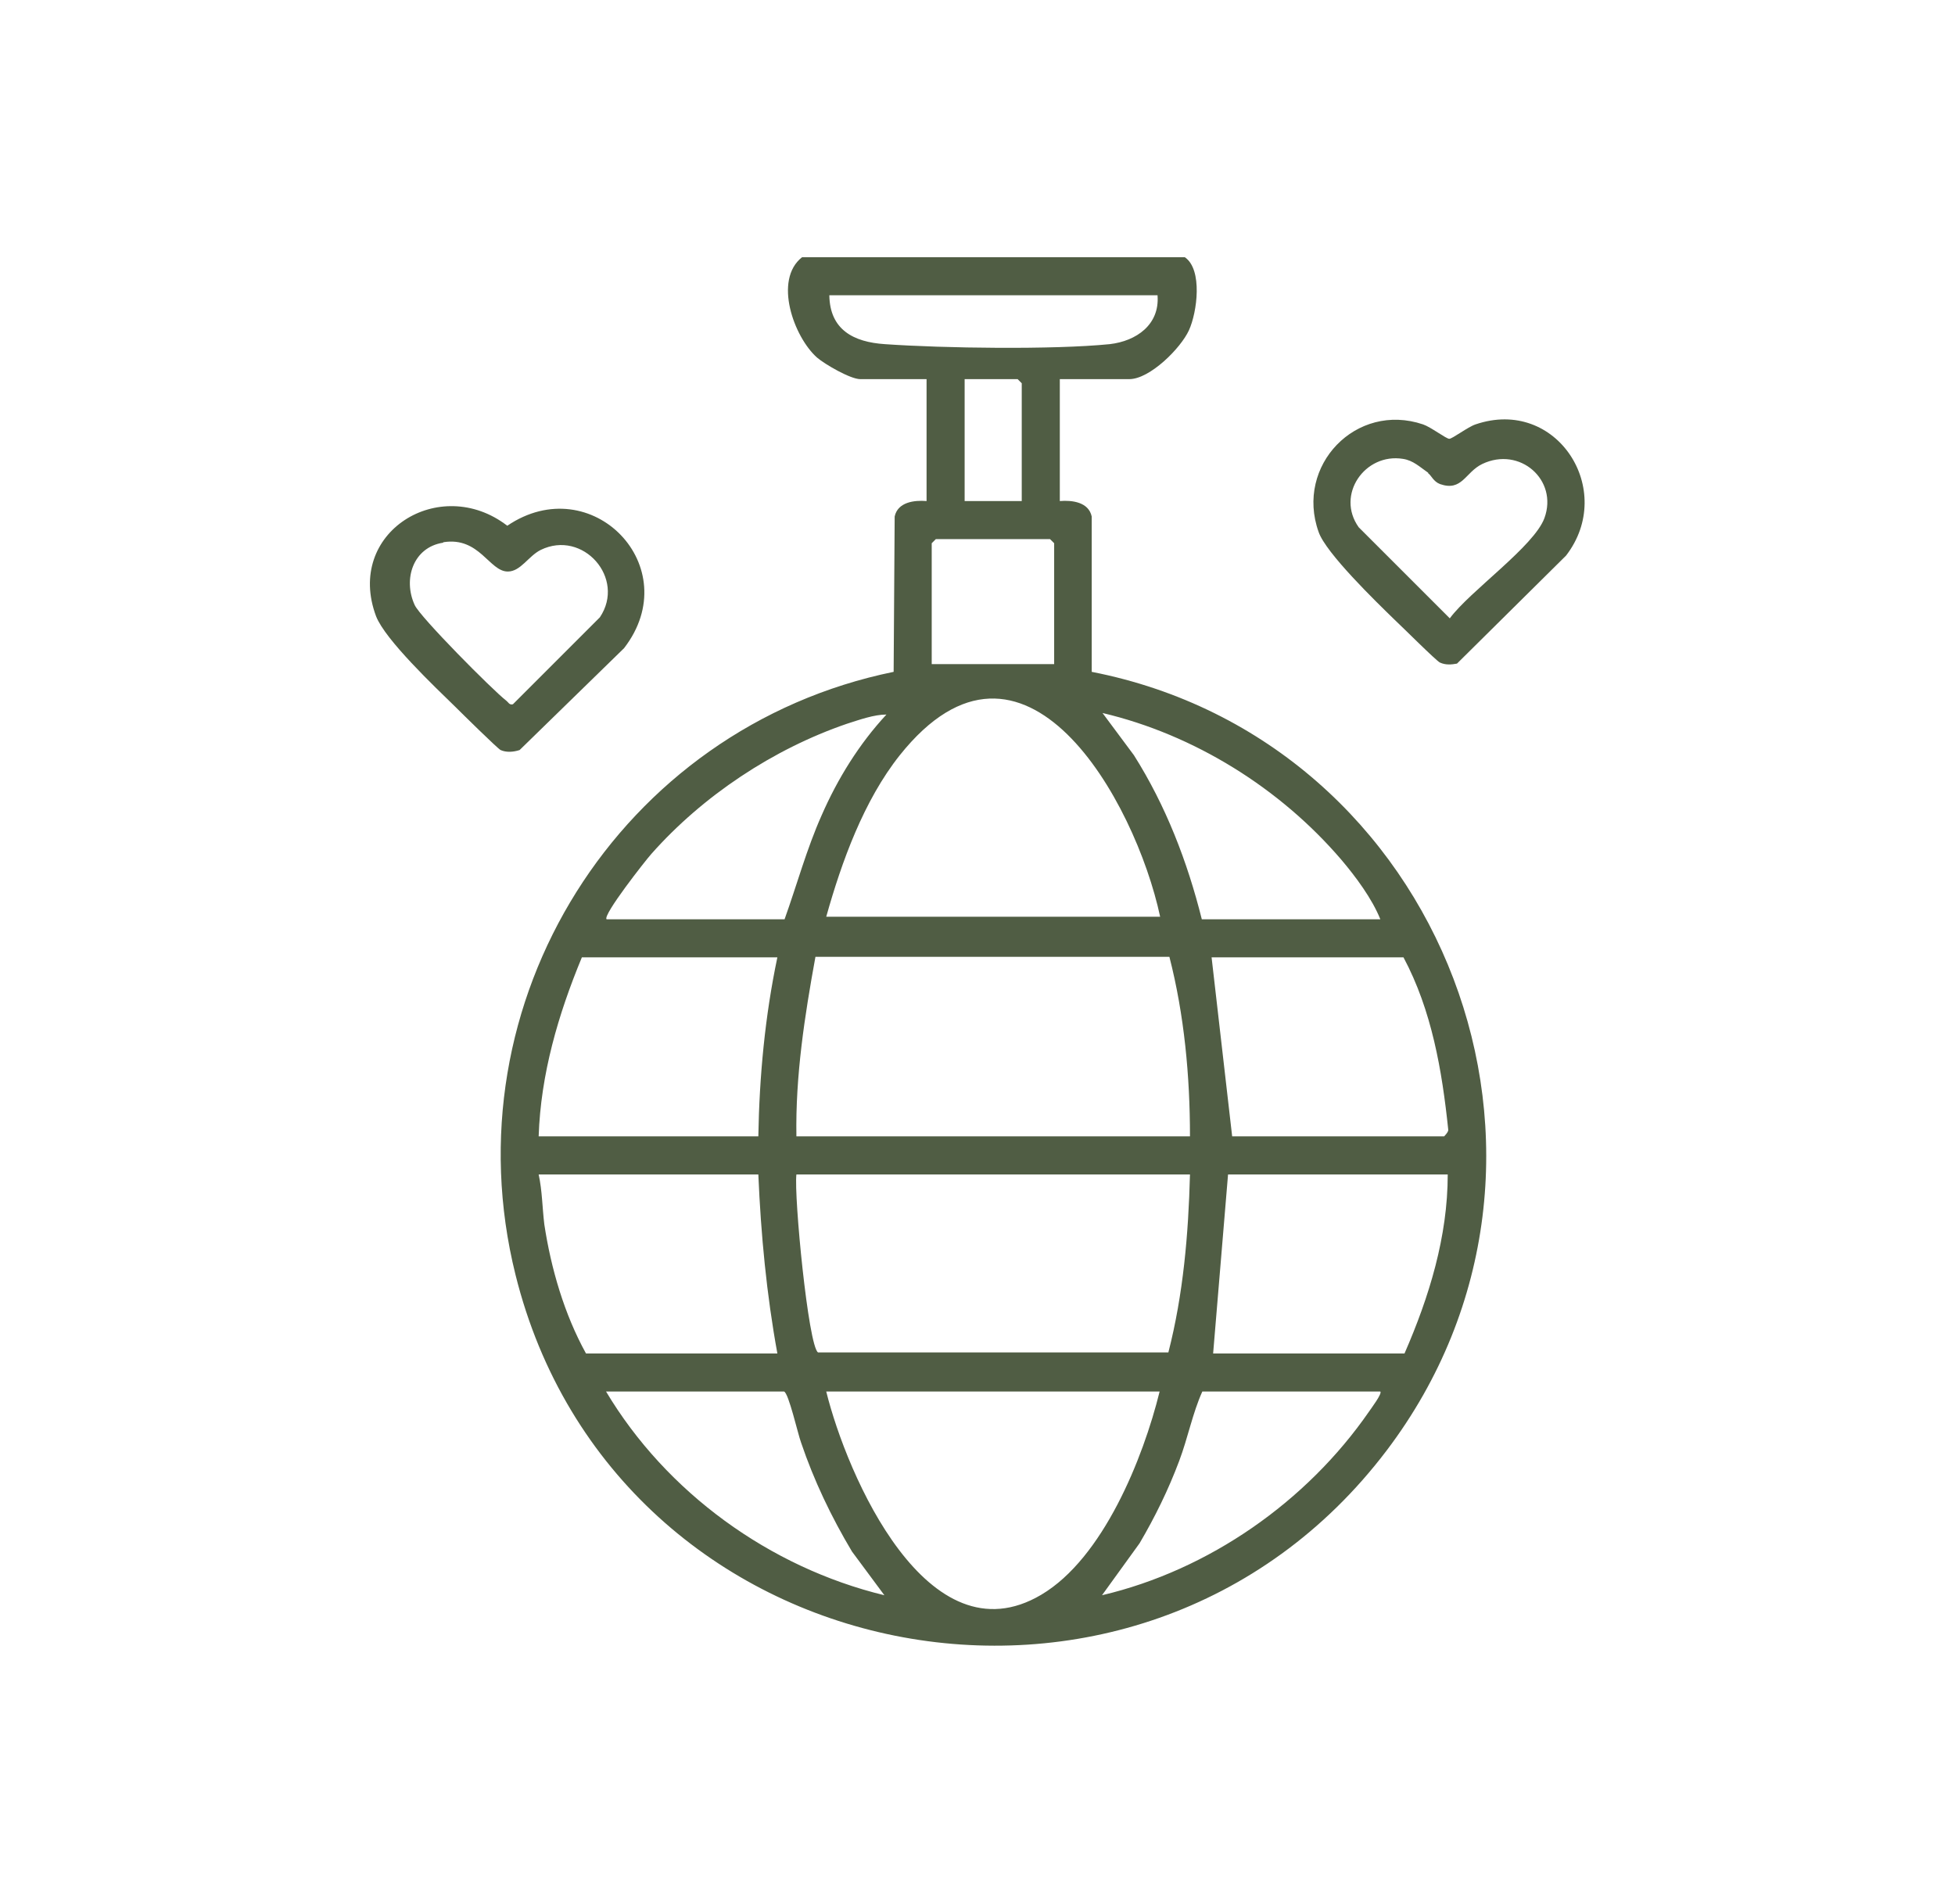
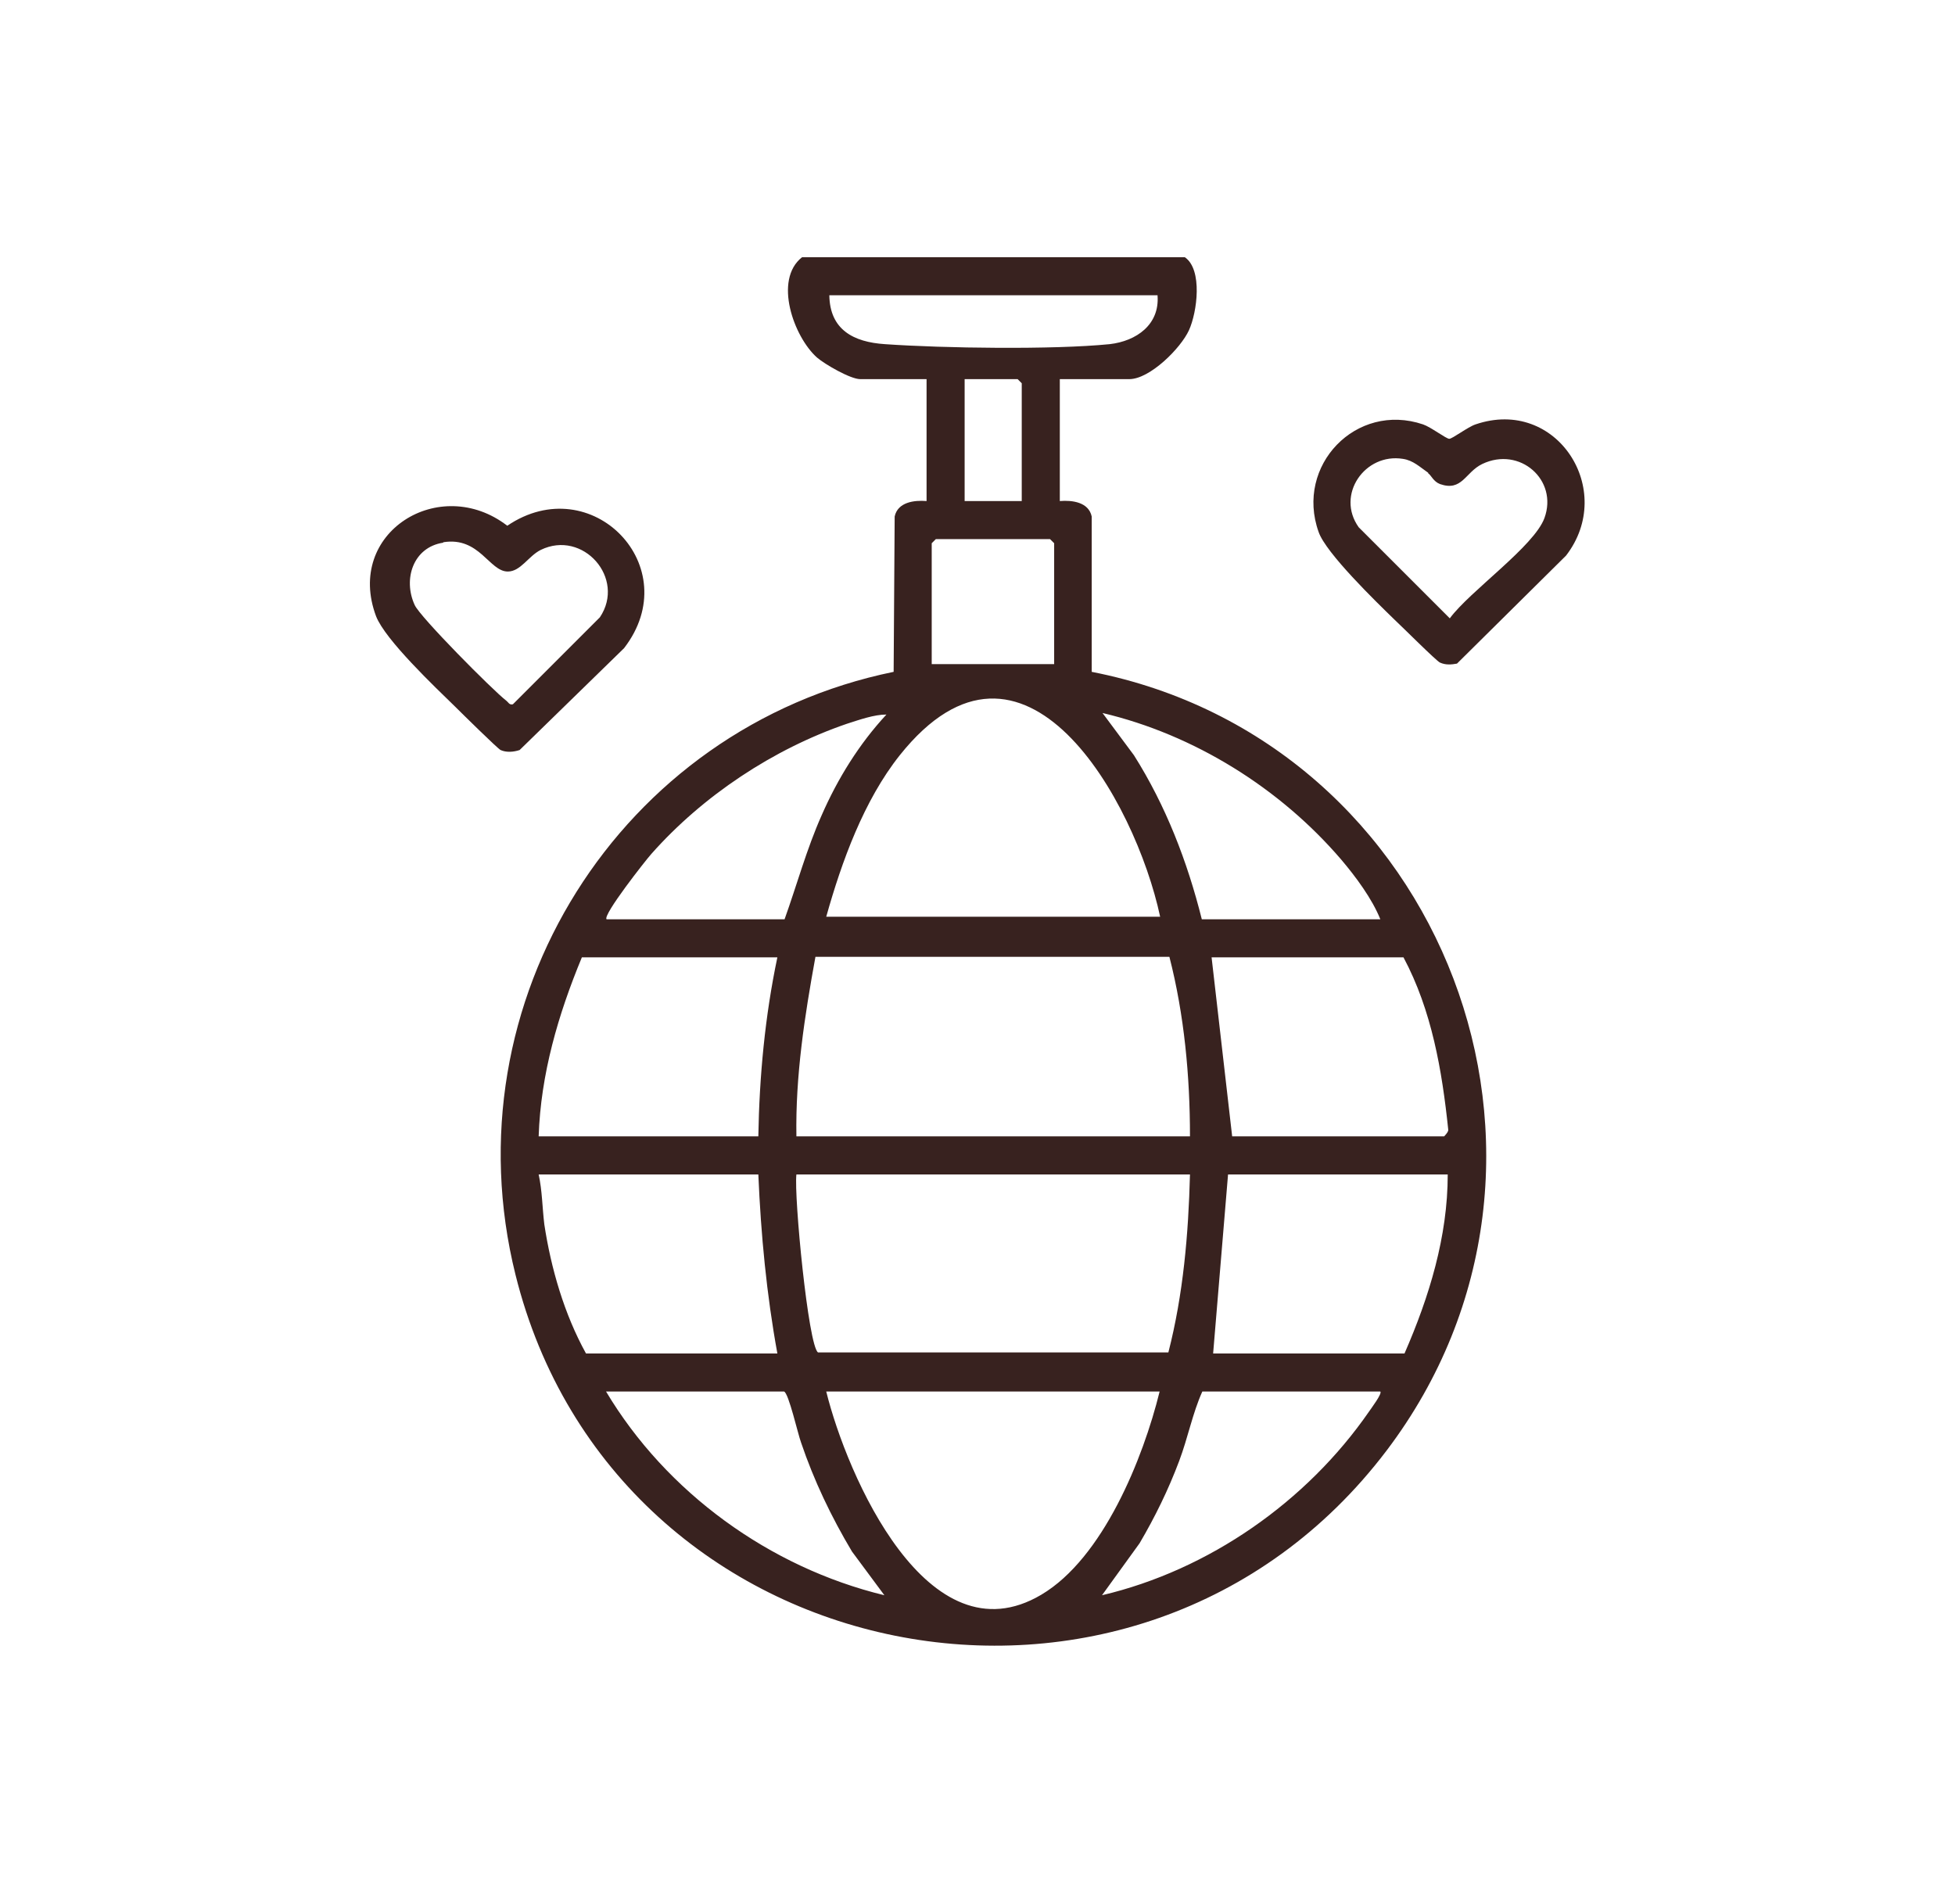
<svg xmlns="http://www.w3.org/2000/svg" id="Layer_5" data-name="Layer 5" viewBox="0 0 38 37">
  <defs>
    <style>
      .cls-1 {
-         fill: #505d44;
+         fill: #38221F;
      }
    </style>
  </defs>
  <path class="cls-1" d="M23.03,5c.35.24.24,1.07.08,1.42s-.76.95-1.16.95h-1.35v2.37c.24-.02.56.02.62.3v3.02c6.85,1.34,9.99,9.52,5.73,15.14-4.84,6.38-15,4.35-16.93-3.42-1.32-5.31,2.03-10.63,7.35-11.72l.02-3.02c.06-.28.38-.32.62-.3v-2.37h-1.29c-.19,0-.69-.29-.84-.42-.45-.4-.85-1.51-.29-1.95h7.44ZM22.5,5.74h-6.38c.01.67.47.91,1.08.95,1.14.08,3.27.11,4.37,0,.52-.06.97-.38.93-.94ZM19.86,9.75v-2.3l-.08-.08h-1.03v2.37h1.11ZM20.49,12.91v-2.35l-.08-.08h-2.22l-.08.08v2.35h2.37ZM22.55,17.82c-.48-2.25-2.65-6.16-5.06-3.14-.7.88-1.13,2.07-1.43,3.14h6.49ZM11.79,17.87h3.46c.24-.67.43-1.37.72-2.02.31-.71.73-1.39,1.26-1.96-.24,0-.52.1-.77.18-1.43.49-2.8,1.4-3.8,2.53-.1.11-.95,1.19-.87,1.27ZM26.83,17.87c-.16-.4-.48-.83-.76-1.16-1.19-1.39-2.86-2.43-4.64-2.85l.61.82c.62.98,1.04,2.07,1.32,3.19h3.48ZM15.11,18.61h-3.8c-.46,1.11-.8,2.27-.84,3.48h4.27c.02-1.17.13-2.34.37-3.48ZM15.48,22.09h7.65c0-1.17-.11-2.36-.4-3.49h-6.88c-.21,1.15-.39,2.31-.37,3.49ZM23.55,18.61l.4,3.48h4.12s.09-.09.08-.13c-.12-1.15-.32-2.32-.87-3.35h-3.72ZM14.74,22.83h-4.27c.07.32.07.64.11.97.13.86.39,1.75.81,2.51h3.72c-.21-1.15-.32-2.31-.37-3.48ZM23.13,22.83h-7.65c-.05.42.23,3.33.42,3.46h6.81c.29-1.13.39-2.3.42-3.46ZM28.14,22.83h-4.27l-.29,3.48h3.72c.48-1.1.84-2.27.84-3.48ZM15.24,27.05h-3.46c1.17,1.96,3.18,3.42,5.41,3.96l-.63-.85c-.4-.67-.74-1.38-.99-2.12-.06-.16-.24-.96-.33-.99ZM22.55,27.05h-6.49c.4,1.62,1.97,5.26,4.18,3.95,1.2-.71,1.98-2.65,2.3-3.95ZM26.83,27.05h-3.46c-.19.42-.28.9-.45,1.35-.21.56-.47,1.09-.77,1.6l-.73,1.01c2.08-.49,3.98-1.82,5.19-3.57.04-.06.26-.35.22-.39Z" />
  <path class="cls-1" d="M27.11,12.05c-.36-.35-1.34-1.3-1.48-1.71-.46-1.29.73-2.53,2.03-2.09.15.05.45.28.51.28s.36-.23.51-.28c1.58-.54,2.74,1.28,1.76,2.55l-2.12,2.1c-.11.02-.22.03-.33-.02-.06-.02-.76-.72-.88-.83ZM27.76,9.19c-.16-.11-.29-.24-.49-.27-.74-.12-1.31.7-.86,1.33l1.77,1.77c.39-.53,1.64-1.4,1.84-1.95.27-.74-.48-1.4-1.21-1.05-.33.16-.39.54-.82.39-.13-.05-.17-.17-.23-.21Z" />
  <path class="cls-1" d="M8.85,13.74c-.4-.39-1.36-1.3-1.54-1.76-.61-1.63,1.24-2.77,2.55-1.76,1.64-1.11,3.49.8,2.27,2.38l-2.03,1.98c-.12.04-.26.05-.37,0-.06-.03-.76-.72-.88-.84ZM8.61,10.55c-.58.09-.78.71-.55,1.21.1.23,1.52,1.66,1.78,1.86.04.03.06.09.13.07l1.69-1.69c.51-.76-.33-1.71-1.15-1.31-.24.12-.39.42-.64.42-.36,0-.55-.68-1.25-.57Z" />
</svg>
